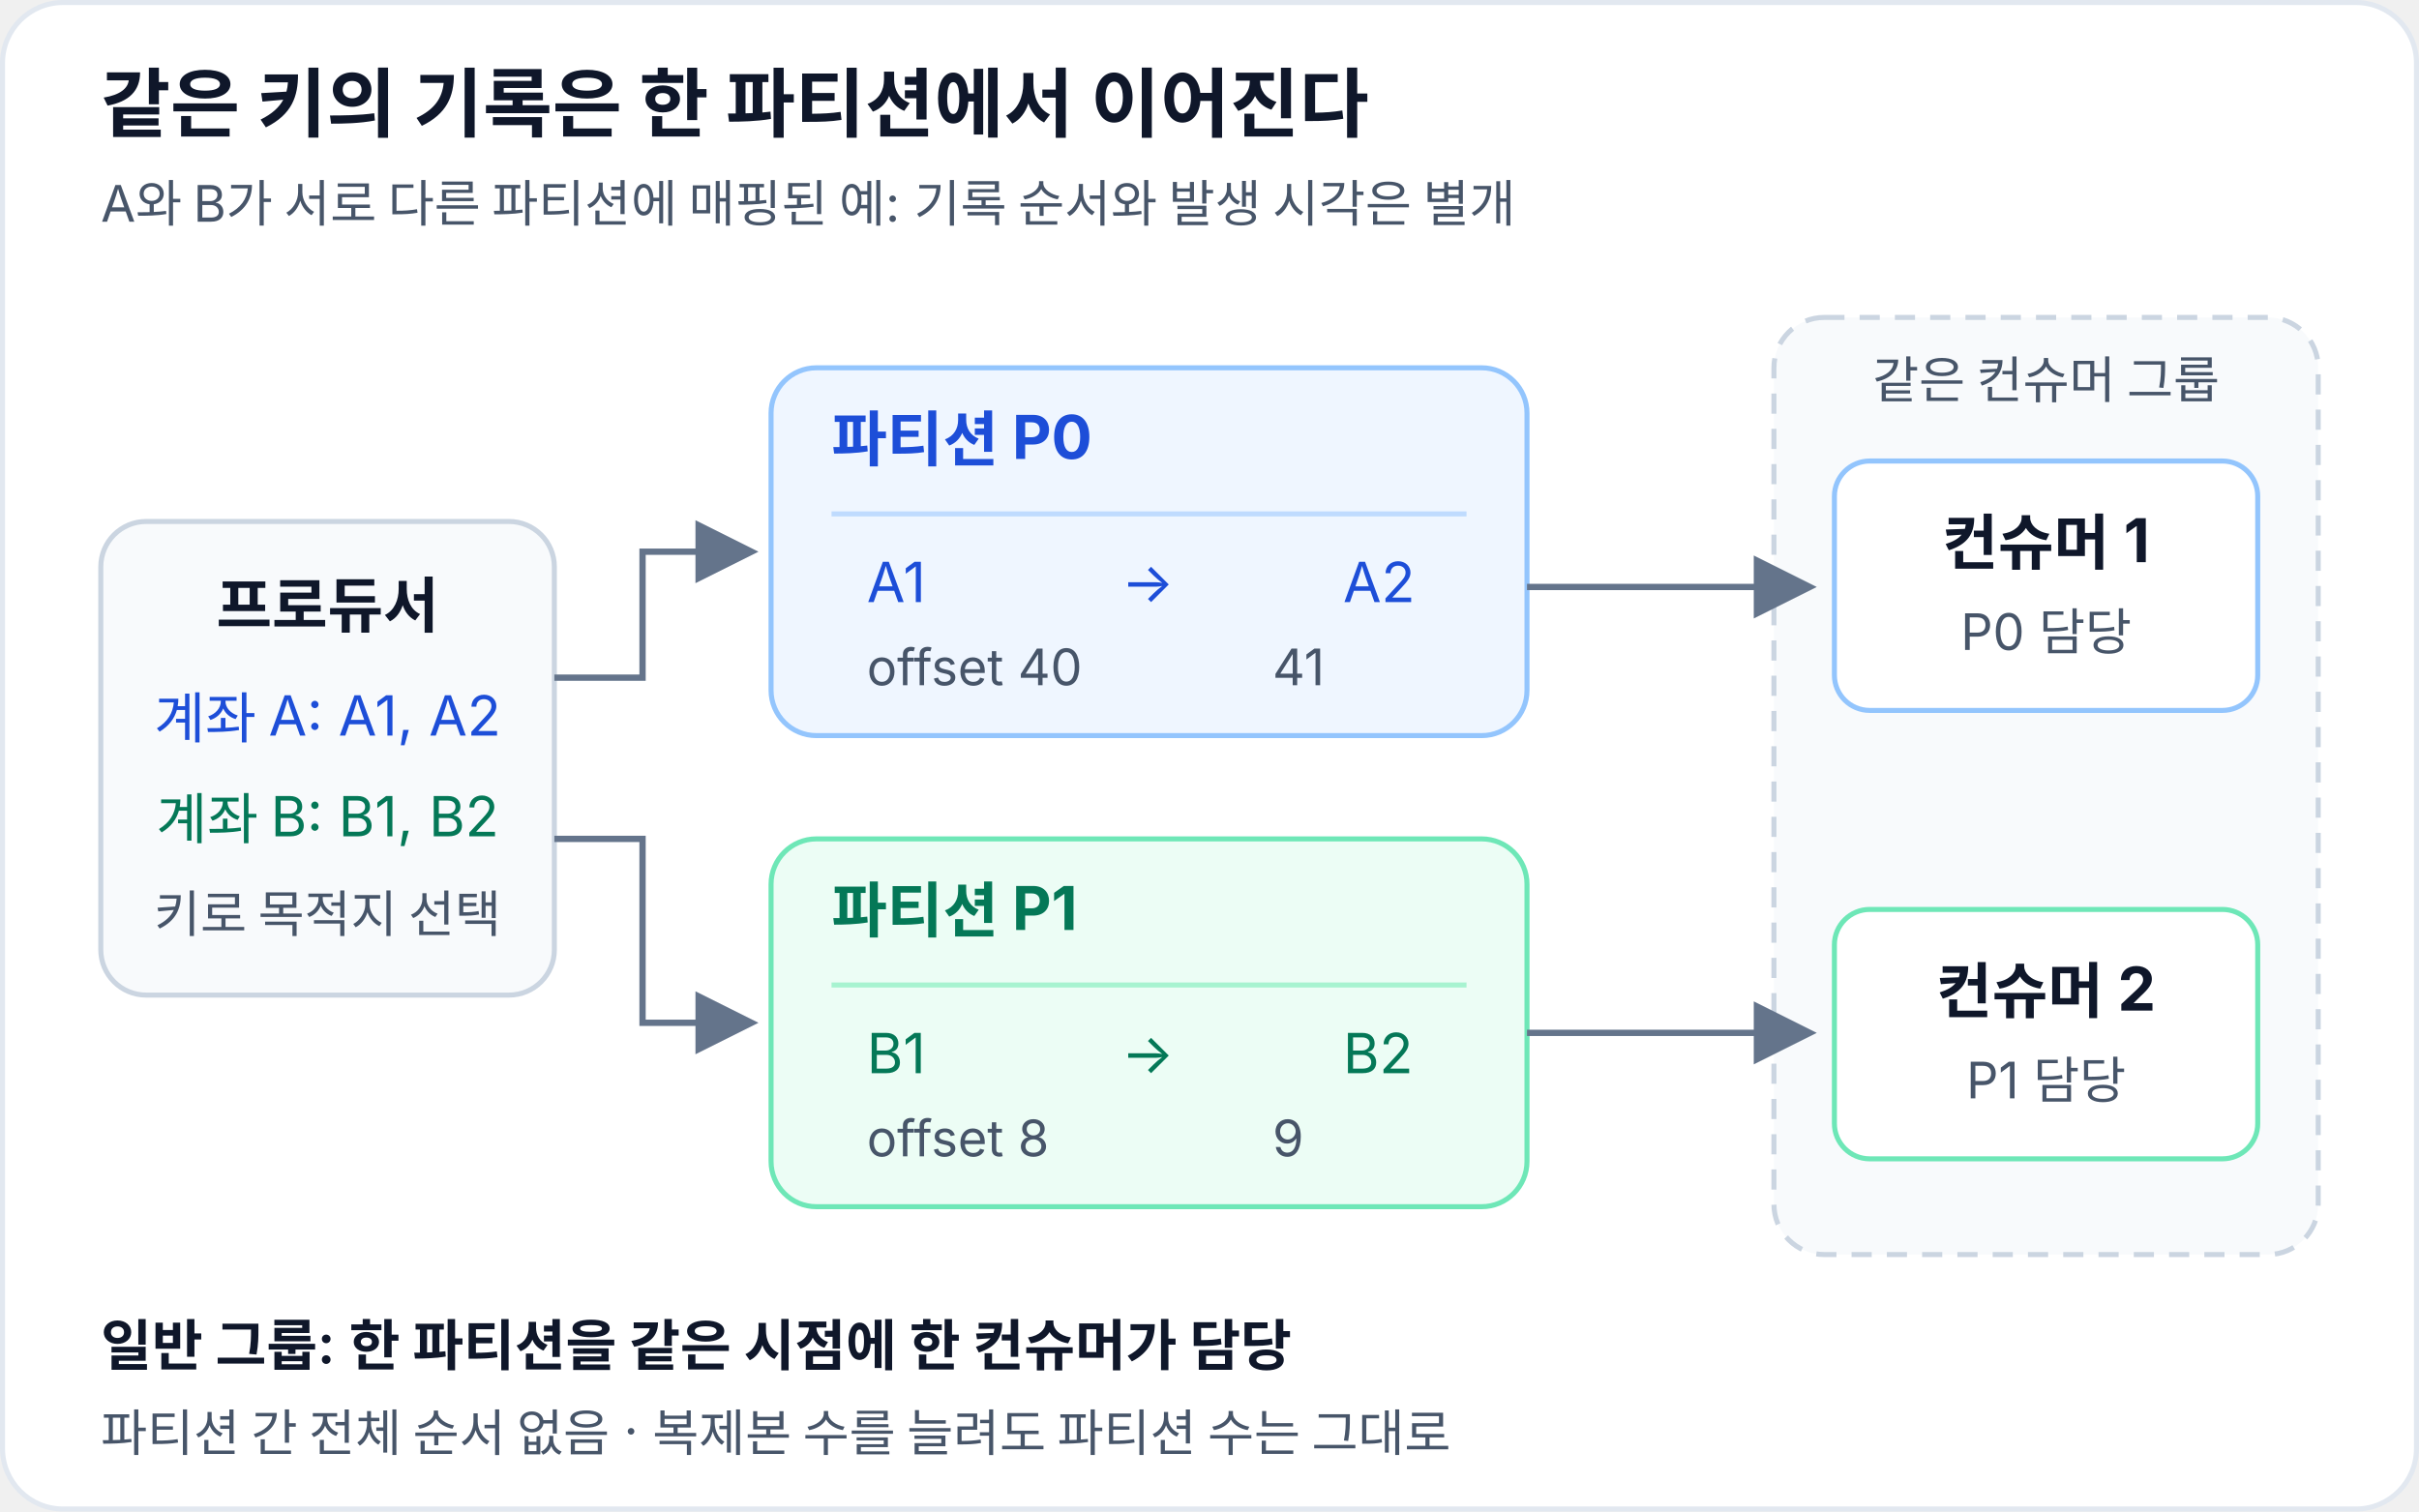
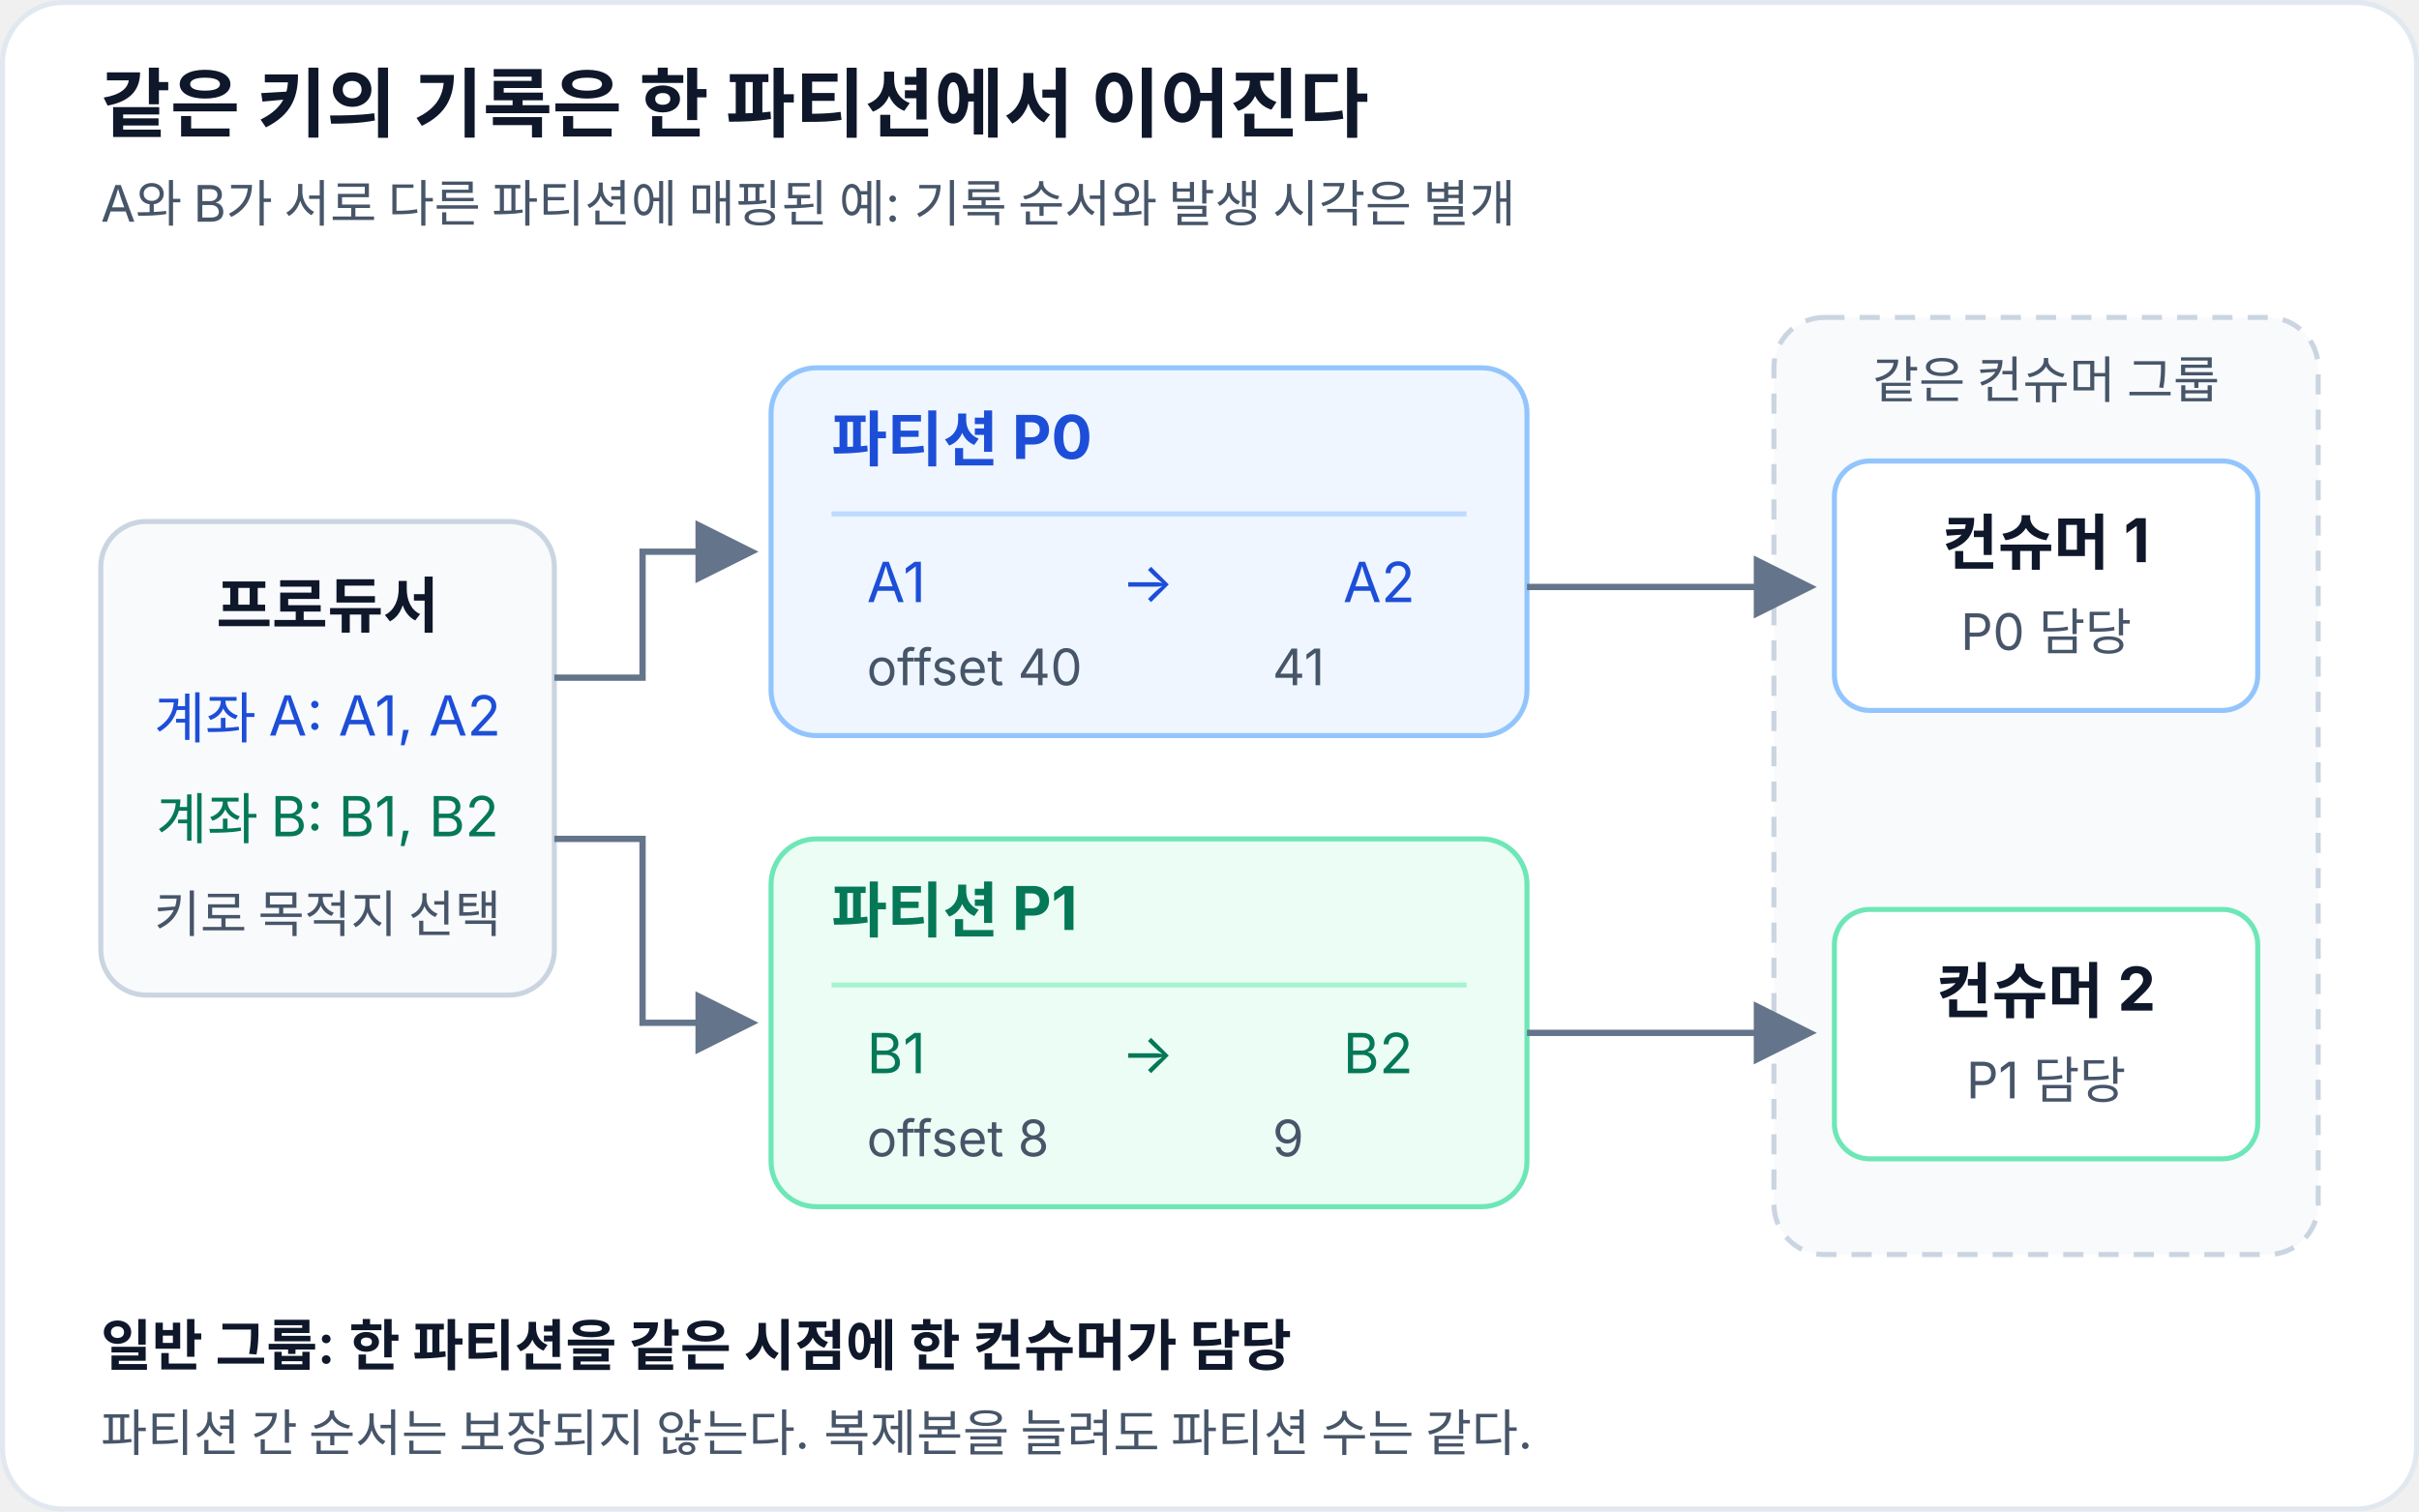
<svg xmlns="http://www.w3.org/2000/svg" width="960" height="600" viewBox="0 0 960 600" role="img" aria-labelledby="partition-title partition-desc">
  <defs>
    <marker id="partition-arrow" markerWidth="10" markerHeight="10" refX="8" refY="5" orient="auto">
      <path d="M0 0 L10 5 L0 10 Z" fill="#64748b" />
    </marker>
  </defs>
  <style>
    text{font-family:Pretendard,"Noto Sans KR",-apple-system,BlinkMacSystemFont,"Segoe UI",sans-serif;fill:#0f172a;font-size:22px}
    .caption{fill:#475569;font-size:20px}
    .title{font-size:30px;font-weight:700}
    .heading{font-size:24px;font-weight:700}
    .blue{fill:#1d4ed8}.green{fill:#047857}
  </style>
  <rect x="1" y="1" width="958" height="598" rx="24" fill="#fff" stroke="#e2e8f0" stroke-width="2" />
  <text class="title" x="40" y="52">같은 키의 기록은 한 파티션에서 이어진다</text>
  <text class="caption" x="40" y="88">A와 B가 서로 다른 파티션에 매핑된 예: 기록 순서와 발생 시각은 별개</text>
  <rect x="40" y="207" width="180" height="188" rx="18" fill="#f8fafc" stroke="#cbd5e1" stroke-width="2" />
  <text class="heading" x="130" y="249" text-anchor="middle">프로듀서</text>
  <text x="130" y="293" text-anchor="middle" class="blue">계좌 A: A1, A2</text>
  <text x="130" y="333" text-anchor="middle" class="green">계좌 B: B1, B2</text>
  <text class="caption" x="130" y="370" text-anchor="middle">키로 목적지 선택</text>
  <path d="M220 269 H255 V219 H296" fill="none" stroke="#64748b" stroke-width="2.5" marker-end="url(#partition-arrow)" />
  <path d="M220 333 H255 V406 H296" fill="none" stroke="#64748b" stroke-width="2.5" marker-end="url(#partition-arrow)" />
  <rect x="306" y="146" width="300" height="146" rx="18" fill="#eff6ff" stroke="#93c5fd" stroke-width="2" />
  <text class="heading blue" x="330" y="183">파티션 P0</text>
  <path d="M330 204 H582" stroke="#bfdbfe" stroke-width="2" />
  <text x="344" y="239" class="blue">A1</text>
  <text x="445" y="239" class="blue">→</text>
  <text x="533" y="239" class="blue">A2</text>
  <text class="caption" x="344" y="272">offset 40</text>
  <text class="caption" x="505" y="272">41</text>
  <rect x="306" y="333" width="300" height="146" rx="18" fill="#ecfdf5" stroke="#6ee7b7" stroke-width="2" />
  <text class="heading green" x="330" y="370">파티션 P1</text>
  <path d="M330 391 H582" stroke="#a7f3d0" stroke-width="2" />
  <text x="344" y="426" class="green">B1</text>
  <text x="445" y="426" class="green">→</text>
  <text x="533" y="426" class="green">B2</text>
  <text class="caption" x="344" y="459">offset 8</text>
  <text class="caption" x="505" y="459">9</text>
  <rect x="704" y="126" width="216" height="372" rx="20" fill="#f8fafc" stroke="#cbd5e1" stroke-width="2" stroke-dasharray="8 6" />
  <text class="caption" x="812" y="158" text-anchor="middle">같은 컨슈머 그룹</text>
  <rect x="728" y="183" width="168" height="99" rx="14" fill="#fff" stroke="#93c5fd" stroke-width="2" />
  <text class="heading" x="812" y="224" text-anchor="middle">컨슈머 1</text>
  <text class="caption" x="812" y="258" text-anchor="middle">P0 담당</text>
  <rect x="728" y="361" width="168" height="99" rx="14" fill="#fff" stroke="#6ee7b7" stroke-width="2" />
  <text class="heading" x="812" y="402" text-anchor="middle">컨슈머 2</text>
  <text class="caption" x="812" y="436" text-anchor="middle">P1 담당</text>
  <path d="M606 233 H716" fill="none" stroke="#64748b" stroke-width="2.5" marker-end="url(#partition-arrow)" />
  <path d="M606 410 H716" fill="none" stroke="#64748b" stroke-width="2.5" marker-end="url(#partition-arrow)" />
  <text x="40" y="542" font-weight="600">일반 그룹: 한 파티션을 같은 시점에 한 컨슈머가 담당</text>
-   <text class="caption" x="40" y="576">파티션 간 전체 순서 없음 · 복제본 수를 늘려도 파티션 수는 그대로</text>
+   <text class="caption" x="40" y="576">파티션 간 순서는 보장되지 않는다. 복제본을 늘려도 파티션 수는 같다.</text>
</svg>
